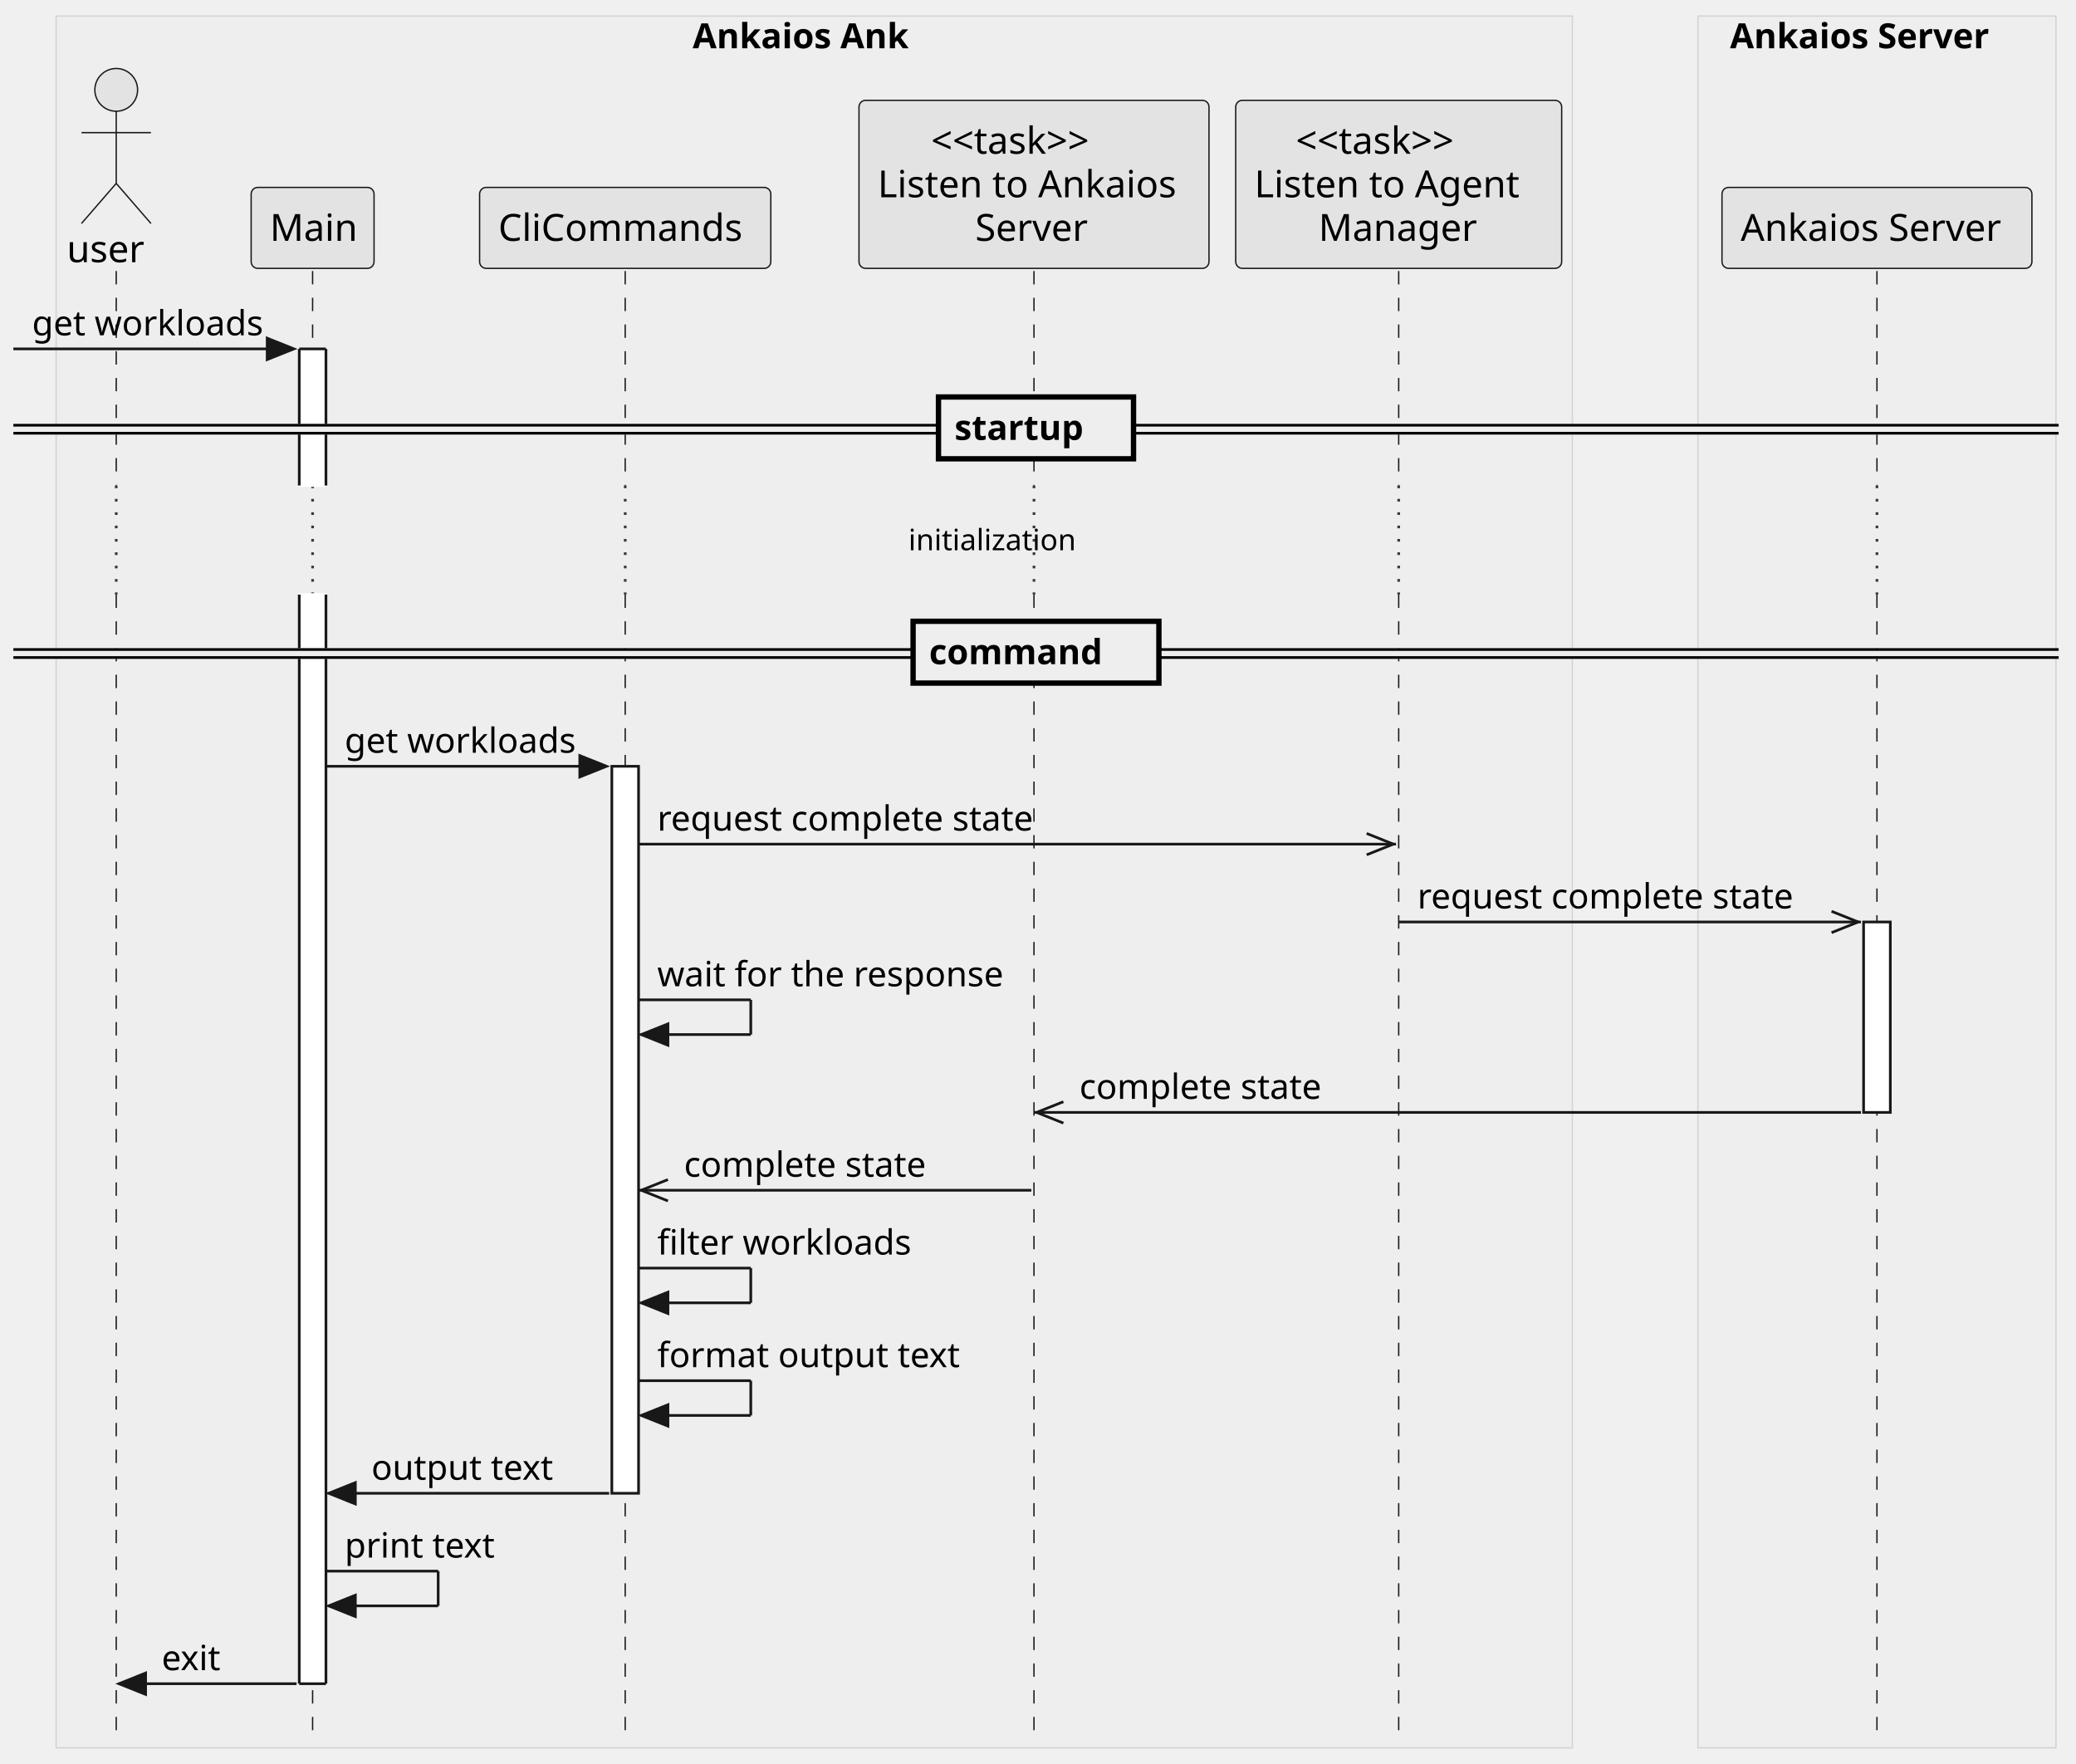
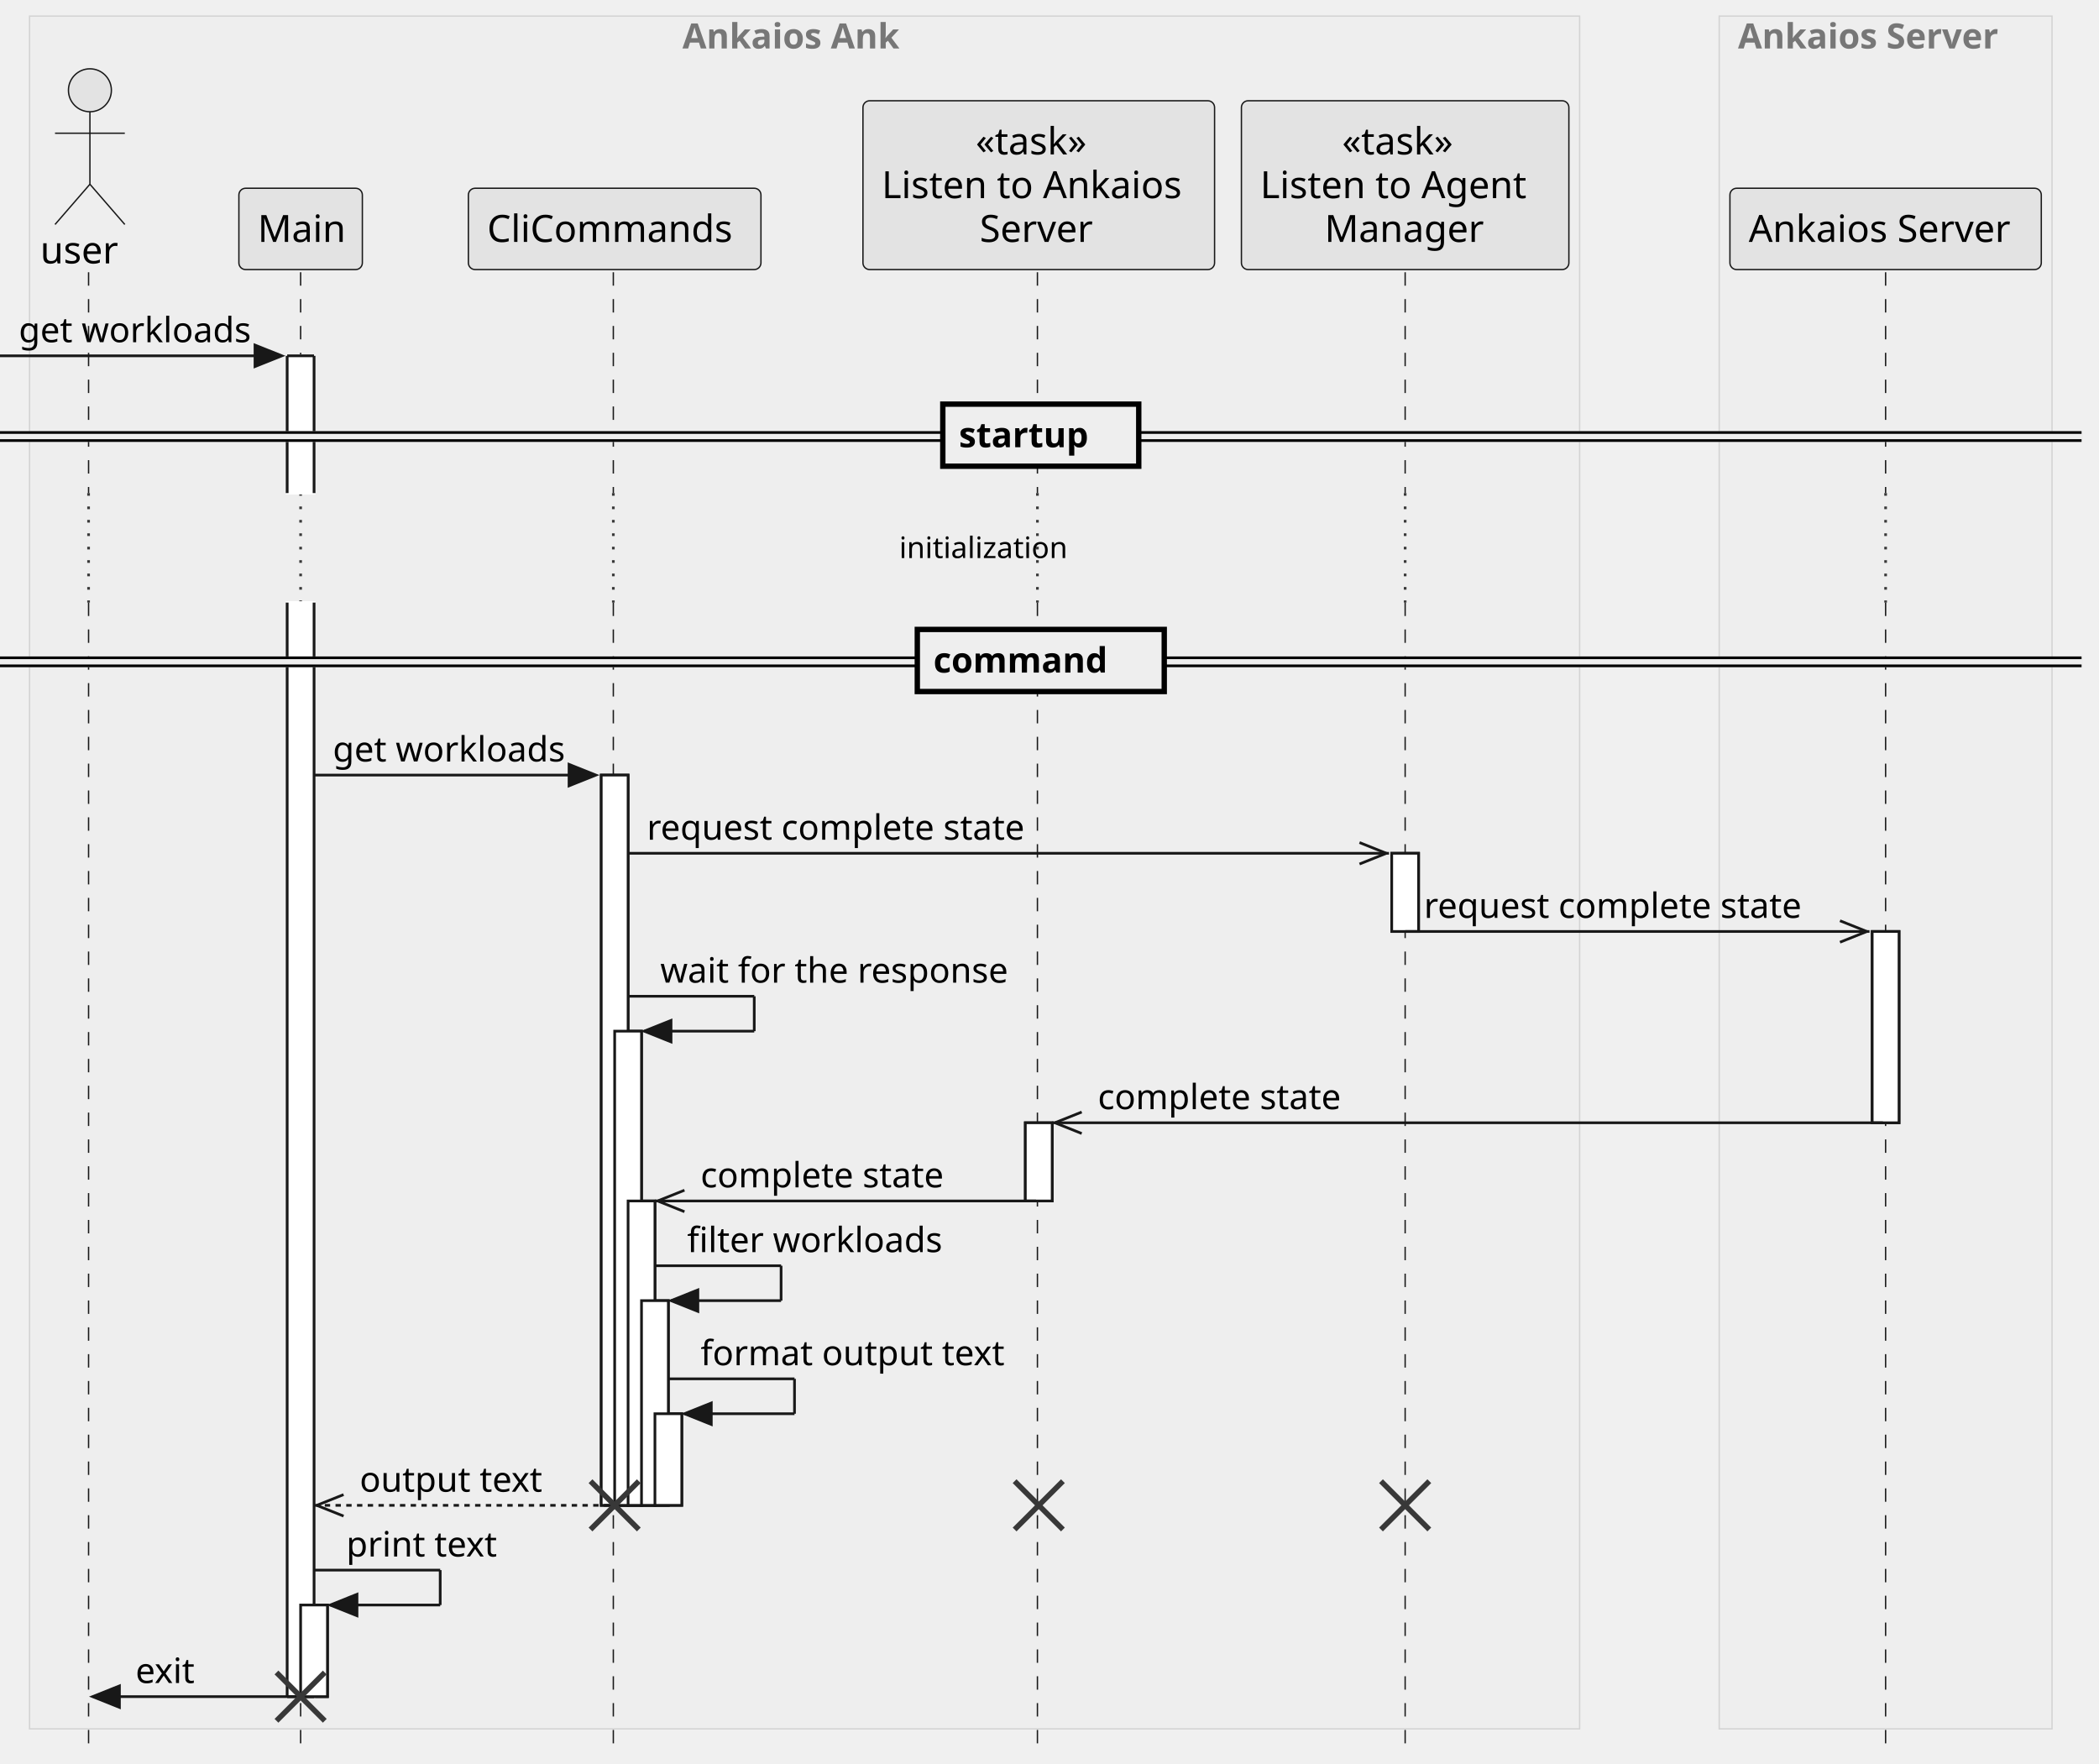
- <svg xmlns="http://www.w3.org/2000/svg" contentStyleType="text/css" height="660px" preserveAspectRatio="none" style="width:777px;height:660px;background:#FFFFFF;" version="1.1" viewBox="0 0 777 660" width="777px" zoomAndPan="magnify">
+ <svg xmlns="http://www.w3.org/2000/svg" contentStyleType="text/css" height="657px" preserveAspectRatio="none" style="width:782px;height:657px;background:#FFFFFF;" version="1.1" viewBox="0 0 782 657" width="782px" zoomAndPan="magnify">
  <defs />
  <g>
-     <rect fill="#EEEEEE" height="648.094" style="stroke:#D3D3D3;stroke-width:0.5;" width="567.5" x="21" y="6" />
-     <text fill="#000000" font-family="sans-serif" font-size="13" font-weight="bold" lengthAdjust="spacing" textLength="91" x="259.25" y="18.067">Ankaios Ank</text>
-     <rect fill="#EEEEEE" height="648.094" style="stroke:#D3D3D3;stroke-width:0.5;" width="134" x="635.5" y="6" />
-     <text fill="#000000" font-family="sans-serif" font-size="13" font-weight="bold" lengthAdjust="spacing" textLength="110" x="647.5" y="18.067">Ankaios Server</text>
-     <line style="stroke:#181818;stroke-width:0.5;stroke-dasharray:5.0,5.0;" x1="43.5" x2="43.5" y1="101.43" y2="181.695" />
-     <line style="stroke:#383838;stroke-width:1.0;stroke-dasharray:1.0,4.0;" x1="43.5" x2="43.5" y1="181.695" y2="222.5" />
-     <line style="stroke:#181818;stroke-width:0.5;stroke-dasharray:5.0,5.0;" x1="43.5" x2="43.5" y1="222.5" y2="648.094" />
-     <line style="stroke:#181818;stroke-width:0.5;stroke-dasharray:5.0,5.0;" x1="117" x2="117" y1="101.43" y2="181.695" />
-     <line style="stroke:#383838;stroke-width:1.0;stroke-dasharray:1.0,4.0;" x1="117" x2="117" y1="181.695" y2="222.5" />
-     <line style="stroke:#181818;stroke-width:0.5;stroke-dasharray:5.0,5.0;" x1="117" x2="117" y1="222.5" y2="648.094" />
-     <rect fill="#FFFFFF" height="51.133" style="stroke:#FFFFFF;stroke-width:1.0;" width="10" x="112" y="130.562" />
-     <line style="stroke:#181818;stroke-width:1.0;" x1="112" x2="112" y1="130.562" y2="181.695" />
-     <line style="stroke:#181818;stroke-width:1.0;" x1="122" x2="122" y1="130.562" y2="181.695" />
-     <line style="stroke:#181818;stroke-width:1.0;" x1="112" x2="122" y1="130.562" y2="130.562" />
-     <rect fill="#FFFFFF" height="407.594" style="stroke:#FFFFFF;stroke-width:1.0;" width="10" x="112" y="222.5" />
-     <line style="stroke:#181818;stroke-width:1.0;" x1="112" x2="112" y1="222.5" y2="630.094" />
-     <line style="stroke:#181818;stroke-width:1.0;" x1="122" x2="122" y1="222.5" y2="630.094" />
-     <line style="stroke:#181818;stroke-width:1.0;" x1="112" x2="122" y1="630.094" y2="630.094" />
-     <line style="stroke:#181818;stroke-width:0.5;stroke-dasharray:5.0,5.0;" x1="234" x2="234" y1="101.43" y2="181.695" />
-     <line style="stroke:#383838;stroke-width:1.0;stroke-dasharray:1.0,4.0;" x1="234" x2="234" y1="181.695" y2="222.5" />
-     <line style="stroke:#181818;stroke-width:0.5;stroke-dasharray:5.0,5.0;" x1="234" x2="234" y1="222.5" y2="648.094" />
-     <rect fill="#FFFFFF" height="272.062" style="stroke:#181818;stroke-width:1.0;" width="10" x="229" y="286.766" />
-     <line style="stroke:#181818;stroke-width:0.5;stroke-dasharray:5.0,5.0;" x1="387" x2="387" y1="101.43" y2="181.695" />
-     <line style="stroke:#383838;stroke-width:1.0;stroke-dasharray:1.0,4.0;" x1="387" x2="387" y1="181.695" y2="222.5" />
-     <line style="stroke:#181818;stroke-width:0.5;stroke-dasharray:5.0,5.0;" x1="387" x2="387" y1="222.5" y2="648.094" />
-     <line style="stroke:#181818;stroke-width:0.5;stroke-dasharray:5.0,5.0;" x1="523.5" x2="523.5" y1="101.43" y2="181.695" />
-     <line style="stroke:#383838;stroke-width:1.0;stroke-dasharray:1.0,4.0;" x1="523.5" x2="523.5" y1="181.695" y2="222.5" />
-     <line style="stroke:#181818;stroke-width:0.5;stroke-dasharray:5.0,5.0;" x1="523.5" x2="523.5" y1="222.5" y2="648.094" />
-     <line style="stroke:#181818;stroke-width:0.5;stroke-dasharray:5.0,5.0;" x1="702.5" x2="702.5" y1="101.43" y2="181.695" />
-     <line style="stroke:#383838;stroke-width:1.0;stroke-dasharray:1.0,4.0;" x1="702.5" x2="702.5" y1="181.695" y2="222.5" />
-     <line style="stroke:#181818;stroke-width:0.5;stroke-dasharray:5.0,5.0;" x1="702.5" x2="702.5" y1="222.5" y2="648.094" />
-     <rect fill="#FFFFFF" height="71.266" style="stroke:#181818;stroke-width:1.0;" width="10" x="697.5" y="345.031" />
-     <text fill="#000000" font-family="sans-serif" font-size="14" lengthAdjust="spacing" textLength="31" x="25" y="98.128">user</text>
-     <ellipse cx="43.5" cy="33.633" fill="#E3E3E3" rx="8" ry="8" style="stroke:#181818;stroke-width:0.5;" />
-     <path d="M43.5,41.633 L43.5,68.633 M30.5,49.633 L56.5,49.633 M43.5,68.633 L30.5,83.633 M43.5,68.633 L56.5,83.633 " fill="none" style="stroke:#181818;stroke-width:0.5;" />
-     <rect fill="#E3E3E3" height="30.297" rx="2.5" ry="2.5" style="stroke:#181818;stroke-width:0.5;" width="46" x="94" y="70.133" />
-     <text fill="#000000" font-family="sans-serif" font-size="14" lengthAdjust="spacing" textLength="32" x="101" y="90.128">Main</text>
-     <rect fill="#E3E3E3" height="30.297" rx="2.5" ry="2.5" style="stroke:#181818;stroke-width:0.5;" width="109" x="179.5" y="70.133" />
-     <text fill="#000000" font-family="sans-serif" font-size="14" lengthAdjust="spacing" textLength="95" x="186.5" y="90.128">CliCommands</text>
+     <rect fill="#EEEEEE" height="638.094" style="stroke:#D3D3D3;stroke-width:0.5;" width="577.5" x="11" y="6" />
+     <text fill="#777777" font-family="sans-serif" font-size="13" font-weight="bold" lengthAdjust="spacing" textLength="91" x="254.25" y="18.067">Ankaios Ank</text>
+     <rect fill="#EEEEEE" height="638.094" style="stroke:#D3D3D3;stroke-width:0.5;" width="124" x="640.5" y="6" />
+     <text fill="#777777" font-family="sans-serif" font-size="13" font-weight="bold" lengthAdjust="spacing" textLength="110" x="647.5" y="18.067">Ankaios Server</text>
+     <rect fill="#FFFFFF" height="51.133" style="stroke:#FFFFFF;stroke-width:1.0;" width="10" x="107" y="132.562" />
+     <line style="stroke:#181818;stroke-width:1.0;" x1="107" x2="107" y1="132.562" y2="183.695" />
+     <line style="stroke:#181818;stroke-width:1.0;" x1="117" x2="117" y1="132.562" y2="183.695" />
+     <line style="stroke:#181818;stroke-width:1.0;" x1="107" x2="117" y1="132.562" y2="132.562" />
+     <rect fill="#FFFFFF" height="407.594" style="stroke:#FFFFFF;stroke-width:1.0;" width="10" x="107" y="224.5" />
+     <line style="stroke:#181818;stroke-width:1.0;" x1="107" x2="107" y1="224.5" y2="632.094" />
+     <line style="stroke:#181818;stroke-width:1.0;" x1="117" x2="117" y1="224.5" y2="632.094" />
+     <line style="stroke:#181818;stroke-width:1.0;" x1="107" x2="117" y1="632.094" y2="632.094" />
+     <rect fill="#FFFFFF" height="34.133" style="stroke:#181818;stroke-width:1.0;" width="10" x="112" y="597.961" />
+     <rect fill="#FFFFFF" height="272.062" style="stroke:#181818;stroke-width:1.0;" width="10" x="224" y="288.766" />
+     <rect fill="#FFFFFF" height="176.664" style="stroke:#181818;stroke-width:1.0;" width="10" x="229" y="384.164" />
+     <rect fill="#FFFFFF" height="113.398" style="stroke:#181818;stroke-width:1.0;" width="10" x="234" y="447.43" />
+     <rect fill="#FFFFFF" height="76.266" style="stroke:#181818;stroke-width:1.0;" width="10" x="239" y="484.562" />
+     <rect fill="#FFFFFF" height="34.133" style="stroke:#181818;stroke-width:1.0;" width="10" x="244" y="526.695" />
+     <rect fill="#FFFFFF" height="29.133" style="stroke:#181818;stroke-width:1.0;" width="10" x="382" y="418.297" />
+     <rect fill="#FFFFFF" height="29.133" style="stroke:#181818;stroke-width:1.0;" width="10" x="518.5" y="317.898" />
+     <rect fill="#FFFFFF" height="71.266" style="stroke:#181818;stroke-width:1.0;" width="10" x="697.5" y="347.031" />
+     <line style="stroke:#181818;stroke-width:0.5;stroke-dasharray:5.0,5.0;" x1="33" x2="33" y1="101.43" y2="183.695" />
+     <line style="stroke:#383838;stroke-width:1.0;stroke-dasharray:1.0,4.0;" x1="33" x2="33" y1="183.695" y2="224.5" />
+     <line style="stroke:#181818;stroke-width:0.5;stroke-dasharray:5.0,5.0;" x1="33" x2="33" y1="224.5" y2="650.094" />
+     <line style="stroke:#181818;stroke-width:0.5;stroke-dasharray:5.0,5.0;" x1="112" x2="112" y1="101.43" y2="183.695" />
+     <line style="stroke:#383838;stroke-width:1.0;stroke-dasharray:1.0,4.0;" x1="112" x2="112" y1="183.695" y2="224.5" />
+     <line style="stroke:#181818;stroke-width:0.5;stroke-dasharray:5.0,5.0;" x1="112" x2="112" y1="224.5" y2="650.094" />
+     <line style="stroke:#181818;stroke-width:0.5;stroke-dasharray:5.0,5.0;" x1="228.5" x2="228.5" y1="101.43" y2="183.695" />
+     <line style="stroke:#383838;stroke-width:1.0;stroke-dasharray:1.0,4.0;" x1="228.5" x2="228.5" y1="183.695" y2="224.5" />
+     <line style="stroke:#181818;stroke-width:0.5;stroke-dasharray:5.0,5.0;" x1="228.5" x2="228.5" y1="224.5" y2="650.094" />
+     <line style="stroke:#181818;stroke-width:0.5;stroke-dasharray:5.0,5.0;" x1="386.5" x2="386.5" y1="101.43" y2="183.695" />
+     <line style="stroke:#383838;stroke-width:1.0;stroke-dasharray:1.0,4.0;" x1="386.5" x2="386.5" y1="183.695" y2="224.5" />
+     <line style="stroke:#181818;stroke-width:0.5;stroke-dasharray:5.0,5.0;" x1="386.5" x2="386.5" y1="224.5" y2="650.094" />
+     <line style="stroke:#181818;stroke-width:0.5;stroke-dasharray:5.0,5.0;" x1="523.5" x2="523.5" y1="101.43" y2="183.695" />
+     <line style="stroke:#383838;stroke-width:1.0;stroke-dasharray:1.0,4.0;" x1="523.5" x2="523.5" y1="183.695" y2="224.5" />
+     <line style="stroke:#181818;stroke-width:0.5;stroke-dasharray:5.0,5.0;" x1="523.5" x2="523.5" y1="224.5" y2="650.094" />
+     <line style="stroke:#181818;stroke-width:0.5;stroke-dasharray:5.0,5.0;" x1="702.5" x2="702.5" y1="101.43" y2="183.695" />
+     <line style="stroke:#383838;stroke-width:1.0;stroke-dasharray:1.0,4.0;" x1="702.5" x2="702.5" y1="183.695" y2="224.5" />
+     <line style="stroke:#181818;stroke-width:0.5;stroke-dasharray:5.0,5.0;" x1="702.5" x2="702.5" y1="224.5" y2="650.094" />
+     <text fill="#000000" font-family="sans-serif" font-size="14" lengthAdjust="spacing" textLength="31" x="15" y="98.128">user</text>
+     <ellipse cx="33.5" cy="33.633" fill="#E3E3E3" rx="8" ry="8" style="stroke:#181818;stroke-width:0.5;" />
+     <path d="M33.5,41.633 L33.5,68.633 M20.5,49.633 L46.5,49.633 M33.5,68.633 L20.5,83.633 M33.5,68.633 L46.5,83.633 " fill="none" style="stroke:#181818;stroke-width:0.5;" />
+     <rect fill="#E3E3E3" height="30.297" rx="2.5" ry="2.5" style="stroke:#181818;stroke-width:0.5;" width="46" x="89" y="70.133" />
+     <text fill="#000000" font-family="sans-serif" font-size="14" lengthAdjust="spacing" textLength="32" x="96" y="90.128">Main</text>
+     <rect fill="#E3E3E3" height="30.297" rx="2.5" ry="2.5" style="stroke:#181818;stroke-width:0.5;" width="109" x="174.5" y="70.133" />
+     <text fill="#000000" font-family="sans-serif" font-size="14" lengthAdjust="spacing" textLength="95" x="181.5" y="90.128">CliCommands</text>
    <rect fill="#E3E3E3" height="62.891" rx="2.5" ry="2.5" style="stroke:#181818;stroke-width:0.5;" width="131" x="321.5" y="37.539" />
-     <text fill="#000000" font-family="sans-serif" font-size="14" lengthAdjust="spacing" textLength="77" x="348.5" y="57.534">&lt;&lt;task&gt;&gt;</text>
+     <text fill="#000000" font-family="sans-serif" font-size="14" lengthAdjust="spacing" textLength="47" x="363.5" y="57.534">«task»</text>
    <text fill="#000000" font-family="sans-serif" font-size="14" lengthAdjust="spacing" textLength="117" x="328.5" y="73.831">Listen to Ankaios</text>
    <text fill="#000000" font-family="sans-serif" font-size="14" lengthAdjust="spacing" textLength="44" x="365" y="90.128">Server</text>
    <rect fill="#E3E3E3" height="62.891" rx="2.5" ry="2.5" style="stroke:#181818;stroke-width:0.5;" width="122" x="462.5" y="37.539" />
-     <text fill="#000000" font-family="sans-serif" font-size="14" lengthAdjust="spacing" textLength="77" x="485" y="57.534">&lt;&lt;task&gt;&gt;</text>
+     <text fill="#000000" font-family="sans-serif" font-size="14" lengthAdjust="spacing" textLength="47" x="500" y="57.534">«task»</text>
    <text fill="#000000" font-family="sans-serif" font-size="14" lengthAdjust="spacing" textLength="104" x="469.5" y="73.831">Listen to Agent</text>
    <text fill="#000000" font-family="sans-serif" font-size="14" lengthAdjust="spacing" textLength="60" x="493.5" y="90.128">Manager</text>
    <rect fill="#E3E3E3" height="30.297" rx="2.5" ry="2.5" style="stroke:#181818;stroke-width:0.5;" width="116" x="644.5" y="70.133" />
    <text fill="#000000" font-family="sans-serif" font-size="14" lengthAdjust="spacing" textLength="102" x="651.5" y="90.128">Ankaios Server</text>
-     <polygon fill="#181818" points="100,126.562,110,130.562,100,134.562" style="stroke:#181818;stroke-width:1.0;" />
-     <line style="stroke:#181818;stroke-width:1.0;" x1="5" x2="106" y1="130.562" y2="130.562" />
-     <text fill="#000000" font-family="sans-serif" font-size="13" lengthAdjust="spacing" textLength="88" x="12" y="125.497">get workloads</text>
-     <rect fill="#EEEEEE" height="3" style="stroke:#EEEEEE;stroke-width:1.0;" width="765.5" x="5" y="159.129" />
-     <line style="stroke:#000000;stroke-width:1.0;" x1="5" x2="770.5" y1="159.129" y2="159.129" />
-     <line style="stroke:#000000;stroke-width:1.0;" x1="5" x2="770.5" y1="162.129" y2="162.129" />
-     <rect fill="#EEEEEE" height="23.133" style="stroke:#000000;stroke-width:2.0;" width="73" x="351.25" y="148.562" />
-     <text fill="#000000" font-family="sans-serif" font-size="13" font-weight="bold" lengthAdjust="spacing" textLength="54" x="357.25" y="164.629">startup</text>
-     <text fill="#000000" font-family="sans-serif" font-size="11" lengthAdjust="spacing" textLength="66" x="340" y="205.906">initialization</text>
-     <rect fill="#EEEEEE" height="3" style="stroke:#EEEEEE;stroke-width:1.0;" width="765.5" x="5" y="243.066" />
-     <line style="stroke:#000000;stroke-width:1.0;" x1="5" x2="770.5" y1="243.066" y2="243.066" />
-     <line style="stroke:#000000;stroke-width:1.0;" x1="5" x2="770.5" y1="246.066" y2="246.066" />
-     <rect fill="#EEEEEE" height="23.133" style="stroke:#000000;stroke-width:2.0;" width="92" x="341.75" y="232.5" />
-     <text fill="#000000" font-family="sans-serif" font-size="13" font-weight="bold" lengthAdjust="spacing" textLength="73" x="347.75" y="248.567">command</text>
-     <polygon fill="#181818" points="217,282.766,227,286.766,217,290.766" style="stroke:#181818;stroke-width:1.0;" />
-     <line style="stroke:#181818;stroke-width:1.0;" x1="122" x2="223" y1="286.766" y2="286.766" />
-     <text fill="#000000" font-family="sans-serif" font-size="13" lengthAdjust="spacing" textLength="88" x="129" y="281.7">get workloads</text>
-     <line style="stroke:#181818;stroke-width:1.0;" x1="521.5" x2="511.5" y1="315.898" y2="311.898" />
-     <line style="stroke:#181818;stroke-width:1.0;" x1="521.5" x2="511.5" y1="315.898" y2="319.898" />
-     <line style="stroke:#181818;stroke-width:1.0;" x1="239" x2="522.5" y1="315.898" y2="315.898" />
-     <text fill="#000000" font-family="sans-serif" font-size="13" lengthAdjust="spacing" textLength="150" x="246" y="310.832">request complete state</text>
-     <line style="stroke:#181818;stroke-width:1.0;" x1="695.5" x2="685.5" y1="345.031" y2="341.031" />
-     <line style="stroke:#181818;stroke-width:1.0;" x1="695.5" x2="685.5" y1="345.031" y2="349.031" />
-     <line style="stroke:#181818;stroke-width:1.0;" x1="523.5" x2="696.5" y1="345.031" y2="345.031" />
-     <text fill="#000000" font-family="sans-serif" font-size="13" lengthAdjust="spacing" textLength="150" x="530.5" y="339.965">request complete state</text>
-     <line style="stroke:#181818;stroke-width:1.0;" x1="239" x2="281" y1="374.164" y2="374.164" />
-     <line style="stroke:#181818;stroke-width:1.0;" x1="281" x2="281" y1="374.164" y2="387.164" />
-     <line style="stroke:#181818;stroke-width:1.0;" x1="240" x2="281" y1="387.164" y2="387.164" />
-     <polygon fill="#181818" points="250,383.164,240,387.164,250,391.164" style="stroke:#181818;stroke-width:1.0;" />
-     <text fill="#000000" font-family="sans-serif" font-size="13" lengthAdjust="spacing" textLength="134" x="246" y="369.098">wait for the response</text>
-     <line style="stroke:#181818;stroke-width:1.0;" x1="388" x2="398" y1="416.297" y2="412.297" />
-     <line style="stroke:#181818;stroke-width:1.0;" x1="388" x2="398" y1="416.297" y2="420.297" />
-     <line style="stroke:#181818;stroke-width:1.0;" x1="387" x2="696.5" y1="416.297" y2="416.297" />
-     <text fill="#000000" font-family="sans-serif" font-size="13" lengthAdjust="spacing" textLength="97" x="404" y="411.231">complete state</text>
-     <line style="stroke:#181818;stroke-width:1.0;" x1="240" x2="250" y1="445.43" y2="441.43" />
-     <line style="stroke:#181818;stroke-width:1.0;" x1="240" x2="250" y1="445.43" y2="449.43" />
-     <line style="stroke:#181818;stroke-width:1.0;" x1="239" x2="386" y1="445.43" y2="445.43" />
-     <text fill="#000000" font-family="sans-serif" font-size="13" lengthAdjust="spacing" textLength="97" x="256" y="440.364">complete state</text>
-     <line style="stroke:#181818;stroke-width:1.0;" x1="239" x2="281" y1="474.562" y2="474.562" />
-     <line style="stroke:#181818;stroke-width:1.0;" x1="281" x2="281" y1="474.562" y2="487.562" />
-     <line style="stroke:#181818;stroke-width:1.0;" x1="240" x2="281" y1="487.562" y2="487.562" />
-     <polygon fill="#181818" points="250,483.562,240,487.562,250,491.562" style="stroke:#181818;stroke-width:1.0;" />
-     <text fill="#000000" font-family="sans-serif" font-size="13" lengthAdjust="spacing" textLength="95" x="246" y="469.497">filter workloads</text>
-     <line style="stroke:#181818;stroke-width:1.0;" x1="239" x2="281" y1="516.695" y2="516.695" />
-     <line style="stroke:#181818;stroke-width:1.0;" x1="281" x2="281" y1="516.695" y2="529.695" />
-     <line style="stroke:#181818;stroke-width:1.0;" x1="240" x2="281" y1="529.695" y2="529.695" />
-     <polygon fill="#181818" points="250,525.695,240,529.695,250,533.695" style="stroke:#181818;stroke-width:1.0;" />
-     <text fill="#000000" font-family="sans-serif" font-size="13" lengthAdjust="spacing" textLength="118" x="246" y="511.629">format output text</text>
-     <polygon fill="#181818" points="133,554.828,123,558.828,133,562.828" style="stroke:#181818;stroke-width:1.0;" />
-     <line style="stroke:#181818;stroke-width:1.0;" x1="127" x2="228" y1="558.828" y2="558.828" />
-     <text fill="#000000" font-family="sans-serif" font-size="13" lengthAdjust="spacing" textLength="71" x="139" y="553.762">output text</text>
-     <line style="stroke:#181818;stroke-width:1.0;" x1="122" x2="164" y1="587.961" y2="587.961" />
-     <line style="stroke:#181818;stroke-width:1.0;" x1="164" x2="164" y1="587.961" y2="600.961" />
-     <line style="stroke:#181818;stroke-width:1.0;" x1="123" x2="164" y1="600.961" y2="600.961" />
-     <polygon fill="#181818" points="133,596.961,123,600.961,133,604.961" style="stroke:#181818;stroke-width:1.0;" />
-     <text fill="#000000" font-family="sans-serif" font-size="13" lengthAdjust="spacing" textLength="58" x="129" y="582.895">print text</text>
-     <polygon fill="#181818" points="54.5,626.094,44.5,630.094,54.5,634.094" style="stroke:#181818;stroke-width:1.0;" />
-     <line style="stroke:#181818;stroke-width:1.0;" x1="48.5" x2="111" y1="630.094" y2="630.094" />
-     <text fill="#000000" font-family="sans-serif" font-size="13" lengthAdjust="spacing" textLength="23" x="60.5" y="625.028">exit</text>
+     <rect fill="#FFFFFF" height="51.133" style="stroke:#FFFFFF;stroke-width:1.0;" width="10" x="107" y="132.562" />
+     <line style="stroke:#181818;stroke-width:1.0;" x1="107" x2="107" y1="132.562" y2="183.695" />
+     <line style="stroke:#181818;stroke-width:1.0;" x1="117" x2="117" y1="132.562" y2="183.695" />
+     <line style="stroke:#181818;stroke-width:1.0;" x1="107" x2="117" y1="132.562" y2="132.562" />
+     <rect fill="#FFFFFF" height="407.594" style="stroke:#FFFFFF;stroke-width:1.0;" width="10" x="107" y="224.5" />
+     <line style="stroke:#181818;stroke-width:1.0;" x1="107" x2="107" y1="224.5" y2="632.094" />
+     <line style="stroke:#181818;stroke-width:1.0;" x1="117" x2="117" y1="224.5" y2="632.094" />
+     <line style="stroke:#181818;stroke-width:1.0;" x1="107" x2="117" y1="632.094" y2="632.094" />
+     <rect fill="#FFFFFF" height="34.133" style="stroke:#181818;stroke-width:1.0;" width="10" x="112" y="597.961" />
+     <rect fill="#FFFFFF" height="272.062" style="stroke:#181818;stroke-width:1.0;" width="10" x="224" y="288.766" />
+     <rect fill="#FFFFFF" height="176.664" style="stroke:#181818;stroke-width:1.0;" width="10" x="229" y="384.164" />
+     <rect fill="#FFFFFF" height="113.398" style="stroke:#181818;stroke-width:1.0;" width="10" x="234" y="447.43" />
+     <rect fill="#FFFFFF" height="76.266" style="stroke:#181818;stroke-width:1.0;" width="10" x="239" y="484.562" />
+     <rect fill="#FFFFFF" height="34.133" style="stroke:#181818;stroke-width:1.0;" width="10" x="244" y="526.695" />
+     <rect fill="#FFFFFF" height="29.133" style="stroke:#181818;stroke-width:1.0;" width="10" x="382" y="418.297" />
+     <rect fill="#FFFFFF" height="29.133" style="stroke:#181818;stroke-width:1.0;" width="10" x="518.5" y="317.898" />
+     <rect fill="#FFFFFF" height="71.266" style="stroke:#181818;stroke-width:1.0;" width="10" x="697.5" y="347.031" />
+     <polygon fill="#181818" points="95,128.562,105,132.562,95,136.562" style="stroke:#181818;stroke-width:1.0;" />
+     <line style="stroke:#181818;stroke-width:1.0;" x1="0" x2="101" y1="132.562" y2="132.562" />
+     <text fill="#000000" font-family="sans-serif" font-size="13" lengthAdjust="spacing" textLength="88" x="7" y="127.497">get workloads</text>
+     <rect fill="#EEEEEE" height="3" style="stroke:#EEEEEE;stroke-width:1.0;" width="775.5" x="0" y="161.129" />
+     <line style="stroke:#000000;stroke-width:1.0;" x1="0" x2="775.5" y1="161.129" y2="161.129" />
+     <line style="stroke:#000000;stroke-width:1.0;" x1="0" x2="775.5" y1="164.129" y2="164.129" />
+     <rect fill="#EEEEEE" height="23.133" style="stroke:#000000;stroke-width:2.0;" width="73" x="351.25" y="150.562" />
+     <text fill="#000000" font-family="sans-serif" font-size="13" font-weight="bold" lengthAdjust="spacing" textLength="54" x="357.25" y="166.629">startup</text>
+     <text fill="#000000" font-family="sans-serif" font-size="11" lengthAdjust="spacing" textLength="66" x="335" y="207.906">initialization</text>
+     <rect fill="#EEEEEE" height="3" style="stroke:#EEEEEE;stroke-width:1.0;" width="775.5" x="0" y="245.066" />
+     <line style="stroke:#000000;stroke-width:1.0;" x1="0" x2="775.5" y1="245.066" y2="245.066" />
+     <line style="stroke:#000000;stroke-width:1.0;" x1="0" x2="775.5" y1="248.066" y2="248.066" />
+     <rect fill="#EEEEEE" height="23.133" style="stroke:#000000;stroke-width:2.0;" width="92" x="341.75" y="234.5" />
+     <text fill="#000000" font-family="sans-serif" font-size="13" font-weight="bold" lengthAdjust="spacing" textLength="73" x="347.75" y="250.567">command</text>
+     <polygon fill="#181818" points="212,284.766,222,288.766,212,292.766" style="stroke:#181818;stroke-width:1.0;" />
+     <line style="stroke:#181818;stroke-width:1.0;" x1="117" x2="218" y1="288.766" y2="288.766" />
+     <text fill="#000000" font-family="sans-serif" font-size="13" lengthAdjust="spacing" textLength="88" x="124" y="283.7">get workloads</text>
+     <line style="stroke:#181818;stroke-width:1.0;" x1="516.5" x2="506.5" y1="317.898" y2="313.898" />
+     <line style="stroke:#181818;stroke-width:1.0;" x1="516.5" x2="506.5" y1="317.898" y2="321.898" />
+     <line style="stroke:#181818;stroke-width:1.0;" x1="234" x2="517.5" y1="317.898" y2="317.898" />
+     <text fill="#000000" font-family="sans-serif" font-size="13" lengthAdjust="spacing" textLength="150" x="241" y="312.832">request complete state</text>
+     <line style="stroke:#181818;stroke-width:1.0;" x1="695.5" x2="685.5" y1="347.031" y2="343.031" />
+     <line style="stroke:#181818;stroke-width:1.0;" x1="695.5" x2="685.5" y1="347.031" y2="351.031" />
+     <line style="stroke:#181818;stroke-width:1.0;" x1="523.5" x2="696.5" y1="347.031" y2="347.031" />
+     <text fill="#000000" font-family="sans-serif" font-size="13" lengthAdjust="spacing" textLength="150" x="530.5" y="341.965">request complete state</text>
+     <line style="stroke:#181818;stroke-width:1.0;" x1="234" x2="281" y1="371.164" y2="371.164" />
+     <line style="stroke:#181818;stroke-width:1.0;" x1="281" x2="281" y1="371.164" y2="384.164" />
+     <line style="stroke:#181818;stroke-width:1.0;" x1="240" x2="281" y1="384.164" y2="384.164" />
+     <polygon fill="#181818" points="250,380.164,240,384.164,250,388.164" style="stroke:#181818;stroke-width:1.0;" />
+     <text fill="#000000" font-family="sans-serif" font-size="13" lengthAdjust="spacing" textLength="134" x="246" y="366.098">wait for the response</text>
+     <line style="stroke:#181818;stroke-width:1.0;" x1="393" x2="403" y1="418.297" y2="414.297" />
+     <line style="stroke:#181818;stroke-width:1.0;" x1="393" x2="403" y1="418.297" y2="422.297" />
+     <line style="stroke:#181818;stroke-width:1.0;" x1="392" x2="701.5" y1="418.297" y2="418.297" />
+     <text fill="#000000" font-family="sans-serif" font-size="13" lengthAdjust="spacing" textLength="97" x="409" y="413.231">complete state</text>
+     <line style="stroke:#181818;stroke-width:1.0;" x1="245" x2="255" y1="447.43" y2="443.43" />
+     <line style="stroke:#181818;stroke-width:1.0;" x1="245" x2="255" y1="447.43" y2="451.43" />
+     <line style="stroke:#181818;stroke-width:1.0;" x1="244" x2="386" y1="447.43" y2="447.43" />
+     <text fill="#000000" font-family="sans-serif" font-size="13" lengthAdjust="spacing" textLength="97" x="261" y="442.364">complete state</text>
+     <line style="stroke:#181818;stroke-width:1.0;" x1="244" x2="291" y1="471.562" y2="471.562" />
+     <line style="stroke:#181818;stroke-width:1.0;" x1="291" x2="291" y1="471.562" y2="484.562" />
+     <line style="stroke:#181818;stroke-width:1.0;" x1="250" x2="291" y1="484.562" y2="484.562" />
+     <polygon fill="#181818" points="260,480.562,250,484.562,260,488.562" style="stroke:#181818;stroke-width:1.0;" />
+     <text fill="#000000" font-family="sans-serif" font-size="13" lengthAdjust="spacing" textLength="95" x="256" y="466.497">filter workloads</text>
+     <line style="stroke:#181818;stroke-width:1.0;" x1="249" x2="296" y1="513.695" y2="513.695" />
+     <line style="stroke:#181818;stroke-width:1.0;" x1="296" x2="296" y1="513.695" y2="526.695" />
+     <line style="stroke:#181818;stroke-width:1.0;" x1="255" x2="296" y1="526.695" y2="526.695" />
+     <polygon fill="#181818" points="265,522.695,255,526.695,265,530.695" style="stroke:#181818;stroke-width:1.0;" />
+     <text fill="#000000" font-family="sans-serif" font-size="13" lengthAdjust="spacing" textLength="118" x="261" y="508.629">format output text</text>
+     <line style="stroke:#181818;stroke-width:1.0;" x1="118" x2="128" y1="560.828" y2="556.828" />
+     <line style="stroke:#181818;stroke-width:1.0;" x1="118" x2="128" y1="560.828" y2="564.828" />
+     <line style="stroke:#181818;stroke-width:1.0;stroke-dasharray:2.0,2.0;" x1="117" x2="228" y1="560.828" y2="560.828" />
+     <text fill="#000000" font-family="sans-serif" font-size="13" lengthAdjust="spacing" textLength="71" x="134" y="555.762">output text</text>
+     <line style="stroke:#383838;stroke-width:2.0;" x1="220" x2="238" y1="551.828" y2="569.828" />
+     <line style="stroke:#383838;stroke-width:2.0;" x1="220" x2="238" y1="569.828" y2="551.828" />
+     <line style="stroke:#383838;stroke-width:2.0;" x1="514.5" x2="532.5" y1="551.828" y2="569.828" />
+     <line style="stroke:#383838;stroke-width:2.0;" x1="514.5" x2="532.5" y1="569.828" y2="551.828" />
+     <line style="stroke:#383838;stroke-width:2.0;" x1="378" x2="396" y1="551.828" y2="569.828" />
+     <line style="stroke:#383838;stroke-width:2.0;" x1="378" x2="396" y1="569.828" y2="551.828" />
+     <line style="stroke:#181818;stroke-width:1.0;" x1="117" x2="164" y1="584.961" y2="584.961" />
+     <line style="stroke:#181818;stroke-width:1.0;" x1="164" x2="164" y1="584.961" y2="597.961" />
+     <line style="stroke:#181818;stroke-width:1.0;" x1="123" x2="164" y1="597.961" y2="597.961" />
+     <polygon fill="#181818" points="133,593.961,123,597.961,133,601.961" style="stroke:#181818;stroke-width:1.0;" />
+     <text fill="#000000" font-family="sans-serif" font-size="13" lengthAdjust="spacing" textLength="58" x="129" y="579.895">print text</text>
+     <polygon fill="#181818" points="44.5,628.094,34.5,632.094,44.5,636.094" style="stroke:#181818;stroke-width:1.0;" />
+     <line style="stroke:#181818;stroke-width:1.0;" x1="38.5" x2="111" y1="632.094" y2="632.094" />
+     <text fill="#000000" font-family="sans-serif" font-size="13" lengthAdjust="spacing" textLength="23" x="50.5" y="627.028">exit</text>
+     <line style="stroke:#383838;stroke-width:2.0;" x1="103" x2="121" y1="623.094" y2="641.094" />
+     <line style="stroke:#383838;stroke-width:2.0;" x1="103" x2="121" y1="641.094" y2="623.094" />
  </g>
</svg>
